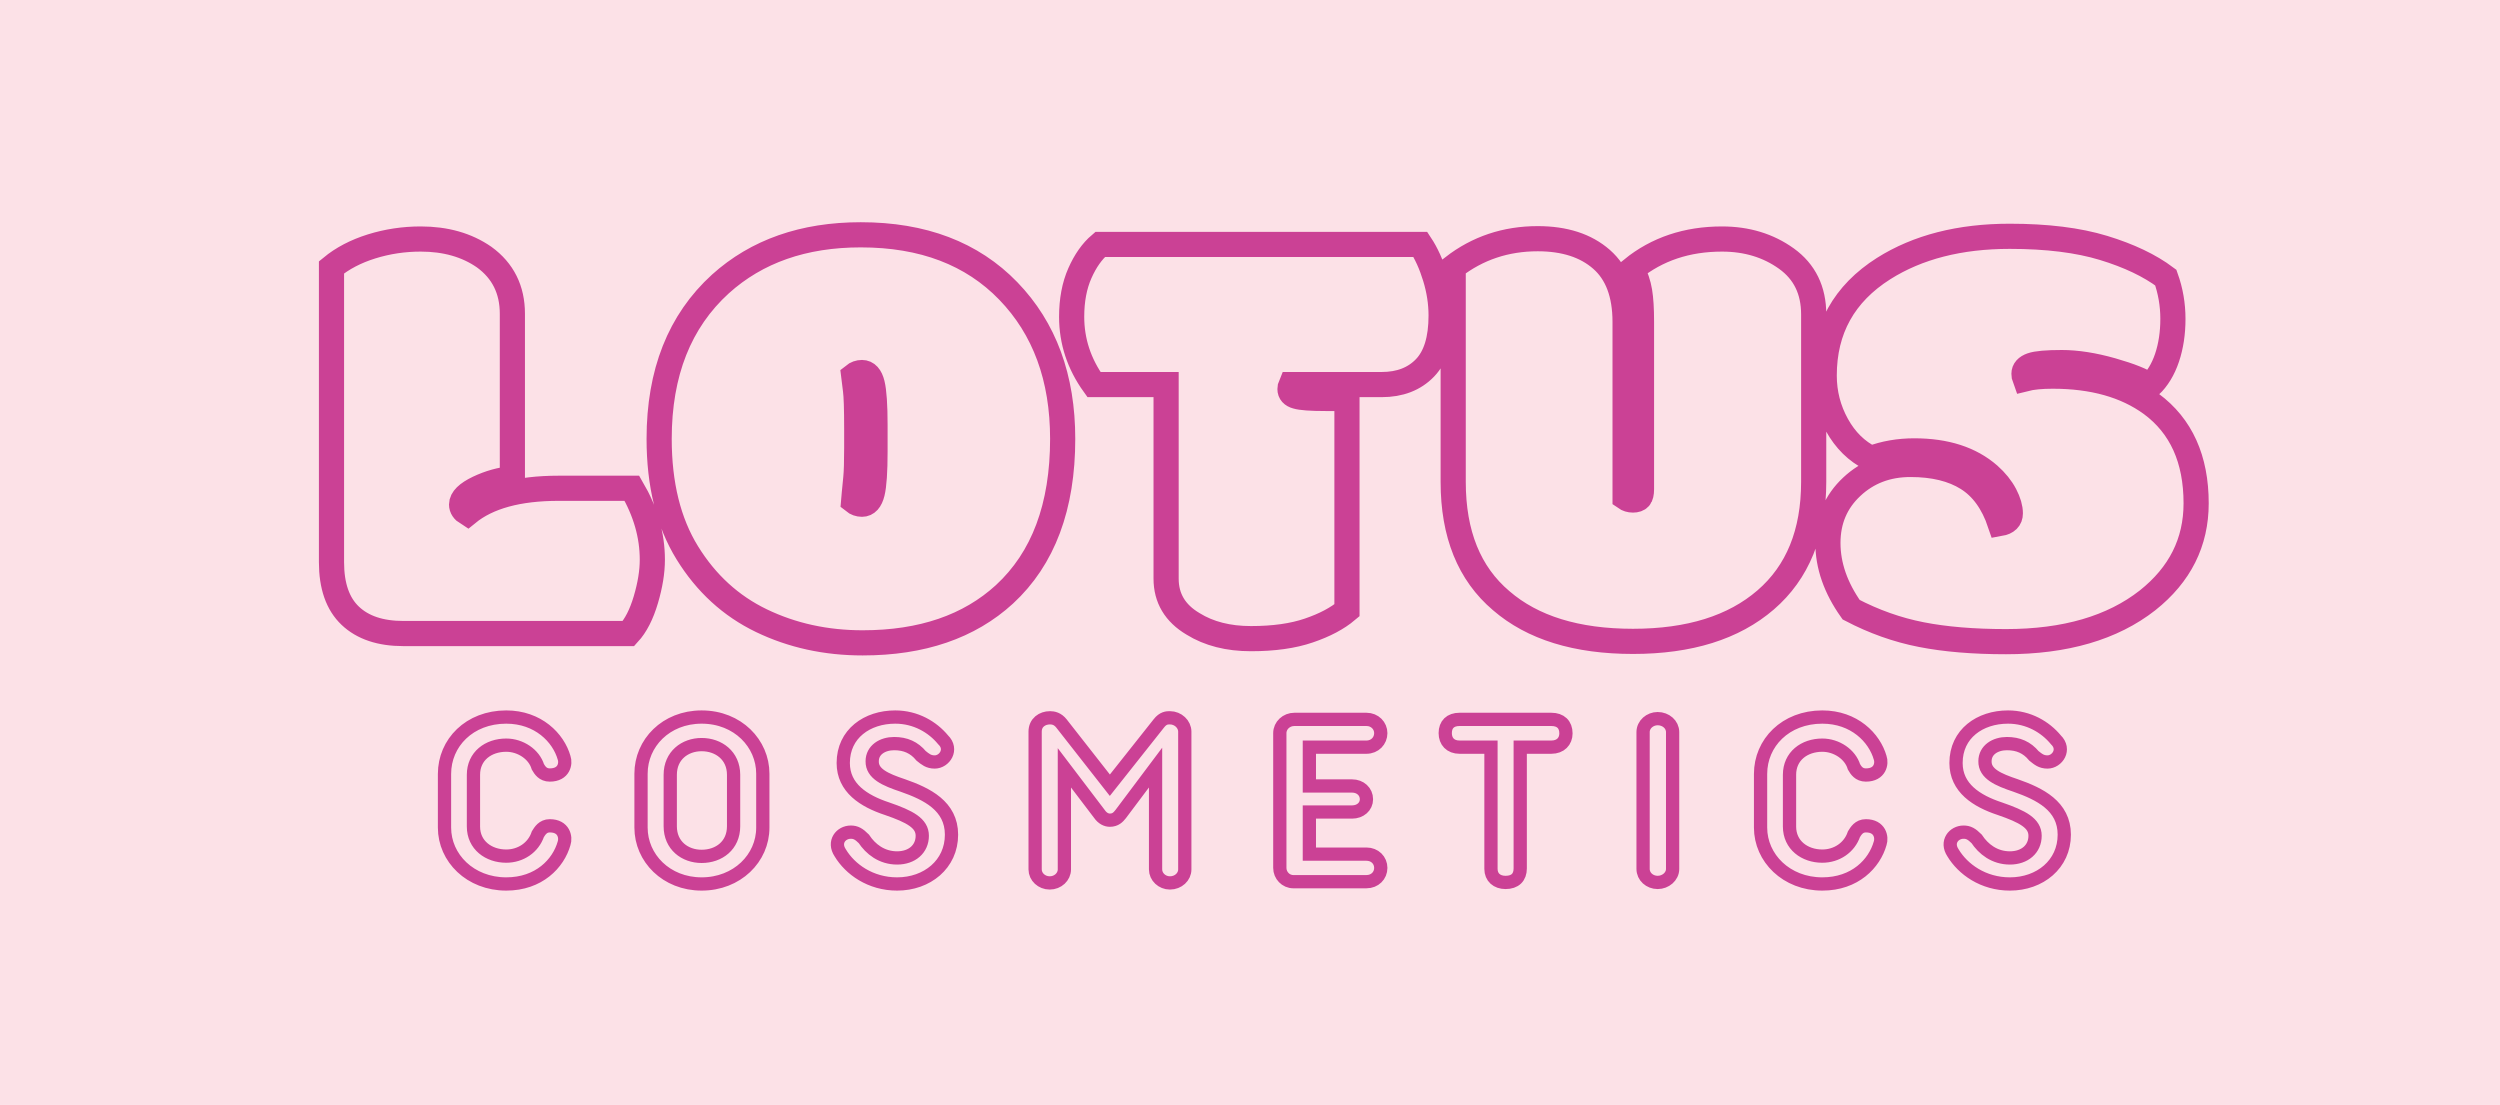
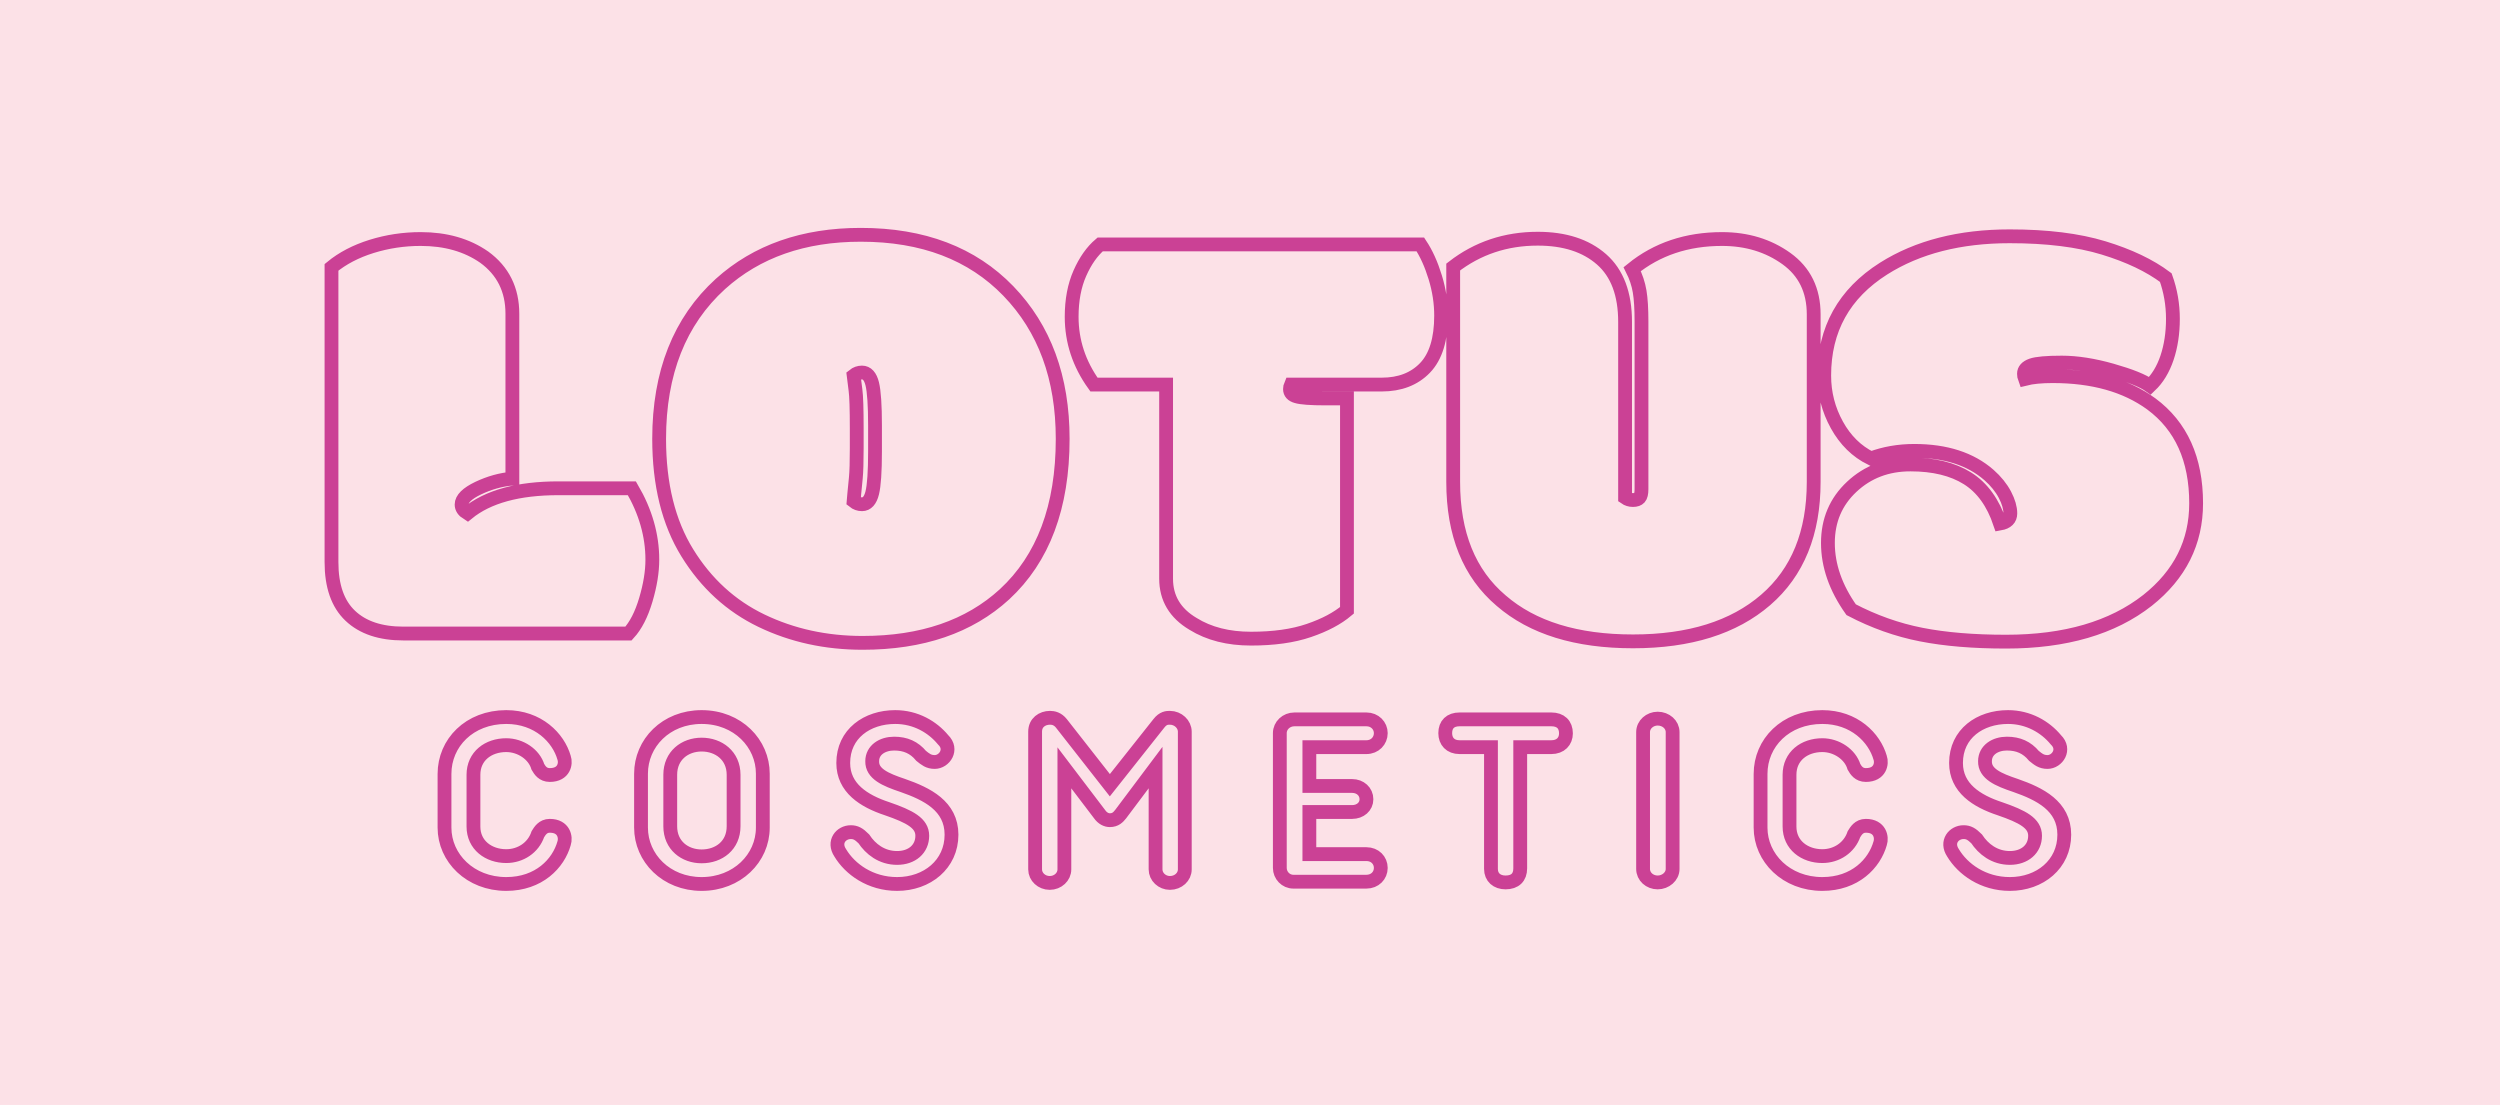
<svg xmlns="http://www.w3.org/2000/svg" width="181" height="80" viewBox="0 0 181 80" fill="none">
  <path d="M181 0H0V80H181V0Z" fill="#FCE1E7" />
-   <path d="M29.202 45.868C27.543 45.868 26.261 45.439 25.357 44.579C24.452 43.722 24 42.427 24 40.696V19.356C24.793 18.702 25.762 18.196 26.905 17.839C28.048 17.484 29.232 17.305 30.458 17.305C32.267 17.305 33.798 17.741 35.055 18.615C36.415 19.603 37.096 20.971 37.096 22.716V34.651C36.258 34.724 35.436 34.955 34.628 35.338C33.822 35.724 33.419 36.121 33.419 36.528C33.419 36.775 33.559 36.986 33.843 37.161C35.323 35.953 37.52 35.351 40.436 35.351H45.749C46.736 37.038 47.229 38.761 47.229 40.521C47.229 41.393 47.073 42.362 46.758 43.423C46.444 44.486 46.026 45.3 45.504 45.868H29.202ZM63.351 30.789C63.351 29.336 63.283 28.335 63.149 27.789C63.014 27.243 62.767 26.971 62.409 26.971C62.185 26.971 61.982 27.044 61.803 27.189C61.833 27.451 61.878 27.8 61.937 28.238C61.997 28.674 62.027 29.603 62.027 31.029V32.447C62.027 33.437 62.006 34.157 61.961 34.608C61.916 35.058 61.878 35.444 61.848 35.764C61.833 35.938 61.818 36.113 61.803 36.289C61.982 36.434 62.185 36.507 62.409 36.507C62.767 36.507 63.014 36.233 63.149 35.687C63.283 35.143 63.351 34.143 63.351 32.688V30.789ZM62.453 46.543C59.794 46.543 57.354 46.009 55.133 44.94C52.913 43.871 51.124 42.234 49.763 40.029C48.402 37.827 47.722 35.073 47.722 31.773C47.722 26.986 49.202 23.248 52.162 20.556C54.792 18.185 58.179 17 62.319 17C66.82 17 70.379 18.355 73.003 21.068C75.626 23.781 76.938 27.349 76.938 31.773C76.938 36.688 75.532 40.44 72.723 43.031C70.166 45.372 66.743 46.543 62.453 46.543ZM97.52 28.848V44.187C96.833 44.768 95.914 45.256 94.762 45.648C93.613 46.043 92.216 46.238 90.571 46.238C88.927 46.238 87.528 45.883 86.378 45.169C85.077 44.399 84.426 43.307 84.426 41.895V27.843H79.203C78.126 26.345 77.588 24.709 77.588 22.934C77.588 21.726 77.787 20.676 78.183 19.781C78.578 18.887 79.069 18.191 79.651 17.697H102.835C103.268 18.351 103.626 19.144 103.91 20.076C104.196 21.006 104.337 21.93 104.337 22.847C104.337 24.564 103.948 25.826 103.172 26.633C102.394 27.441 101.349 27.843 100.033 27.843H93.463C93.418 27.945 93.395 28.055 93.395 28.171C93.395 28.433 93.553 28.607 93.866 28.694C94.195 28.796 94.899 28.848 95.974 28.848H97.52ZM124.674 17.305C126.467 17.305 128.022 17.778 129.338 18.723C130.652 19.669 131.311 21.014 131.311 22.76V34.892C131.311 38.587 130.151 41.435 127.834 43.434C125.518 45.434 122.315 46.435 118.228 46.435C114.139 46.435 110.959 45.453 108.688 43.49C106.369 41.526 105.211 38.66 105.211 34.892V19.333C106.975 17.967 109.016 17.282 111.332 17.282C113.276 17.282 114.815 17.78 115.952 18.777C117.087 19.773 117.656 21.284 117.656 23.306V36.026C117.821 36.142 118.011 36.202 118.228 36.202C118.443 36.202 118.601 36.146 118.697 36.038C118.795 35.928 118.844 35.72 118.844 35.415V23.283C118.844 22.368 118.8 21.639 118.71 21.102C118.621 20.564 118.441 20.024 118.17 19.487C119.964 18.032 122.133 17.305 124.674 17.305ZM144.808 37.902C145.301 37.815 145.548 37.572 145.548 37.171C145.548 36.773 145.418 36.32 145.156 35.82C144.893 35.318 144.509 34.84 144.002 34.39C142.671 33.225 140.868 32.644 138.597 32.644C137.477 32.644 136.43 32.827 135.457 33.19C134.427 32.682 133.604 31.874 132.992 30.768C132.38 29.662 132.073 28.47 132.073 27.189C132.073 23.843 133.508 21.261 136.377 19.443C138.844 17.886 141.886 17.108 145.503 17.108C148.193 17.108 150.458 17.388 152.296 17.949C154.135 18.509 155.639 19.225 156.803 20.097C157.147 21.058 157.319 22.054 157.319 23.088C157.319 24.119 157.176 25.058 156.893 25.902C156.609 26.745 156.197 27.422 155.66 27.93C155.152 27.567 154.233 27.196 152.902 26.818C151.571 26.44 150.362 26.251 149.27 26.251C148.178 26.251 147.451 26.316 147.084 26.446C146.717 26.579 146.536 26.783 146.536 27.059C146.536 27.189 146.557 27.312 146.602 27.43C147.124 27.297 147.798 27.233 148.619 27.233C151.535 27.233 153.911 27.901 155.75 29.24C157.917 30.84 159 33.24 159 36.441C159 39.264 157.827 41.605 155.481 43.467C152.941 45.459 149.524 46.456 145.234 46.456C142.873 46.456 140.824 46.285 139.09 45.943C137.356 45.603 135.669 45.003 134.024 44.143C132.902 42.558 132.341 40.947 132.341 39.311C132.341 37.674 132.917 36.318 134.069 35.241C135.218 34.164 136.635 33.626 138.318 33.626C139.998 33.626 141.374 33.96 142.443 34.631C143.511 35.299 144.3 36.391 144.808 37.902Z" stroke="#CB4195" stroke-width="1.822" />
-   <path d="M40.843 61.045C40.981 60.636 40.843 59.788 39.803 59.788C39.297 59.788 39.082 60.175 38.942 60.395C38.608 61.376 37.689 61.983 36.651 61.983C35.378 61.983 34.278 61.189 34.278 59.842V56.093C34.278 54.743 35.354 53.949 36.651 53.949C37.689 53.949 38.669 54.613 38.942 55.519C39.082 55.758 39.297 56.111 39.803 56.111C40.862 56.111 40.981 55.258 40.843 54.87C40.43 53.412 38.961 51.914 36.651 51.914C33.985 51.914 32.182 53.783 32.182 56.034V59.918C32.182 62.115 34.042 64 36.651 64C39.018 64 40.43 62.52 40.843 61.045ZM46.41 59.918C46.41 62.115 48.232 64 50.797 64C53.368 64 55.228 62.133 55.228 59.918V56.016C55.228 53.837 53.425 51.914 50.797 51.914C48.213 51.914 46.41 53.801 46.41 56.016V59.918ZM48.526 56.093C48.526 54.707 49.583 53.909 50.797 53.909C52.032 53.909 53.112 54.707 53.112 56.093V59.824C53.112 61.207 52.056 62.001 50.797 62.001C49.583 62.001 48.526 61.207 48.526 59.824V56.093ZM61.051 55.24C61.051 57.053 62.539 57.995 64.223 58.551C65.888 59.124 66.773 59.601 66.773 60.509C66.773 61.47 66.026 62.115 64.951 62.115C63.832 62.115 63.028 61.47 62.539 60.73C62.186 60.377 61.95 60.247 61.597 60.247C60.893 60.247 60.304 60.95 60.832 61.745C61.54 62.927 63.009 64 64.951 64C67.124 64 68.889 62.575 68.889 60.431C68.889 58.344 67.105 57.478 65.363 56.868C64.085 56.443 63.128 56.016 63.147 55.114C63.147 54.296 63.889 53.837 64.736 53.837C65.559 53.837 66.186 54.116 66.692 54.725C66.99 54.964 67.224 55.168 67.672 55.168C68.376 55.168 69.004 54.26 68.281 53.562C67.515 52.636 66.301 51.914 64.812 51.914C62.792 51.914 61.051 53.115 61.051 55.24ZM84.703 51.968C84.506 51.968 84.214 51.968 83.9 52.375L80.353 56.85L76.846 52.375C76.57 52.029 76.257 51.968 76.023 51.968C75.453 51.968 74.943 52.321 74.943 52.971V62.945C74.943 63.481 75.415 63.924 76 63.924C76.589 63.924 77.061 63.481 77.061 62.945V55.591L79.606 58.94C79.823 59.25 80.1 59.381 80.353 59.381C80.765 59.381 80.961 59.16 81.137 58.94L83.663 55.573V62.945C83.663 63.481 84.133 63.924 84.703 63.924C85.309 63.924 85.779 63.481 85.779 62.945V52.971C85.779 52.434 85.29 51.968 84.703 51.968ZM98.931 63.834C99.538 63.834 99.969 63.391 99.969 62.837C99.969 62.282 99.538 61.839 98.931 61.839H94.798V58.789H97.892C98.481 58.789 98.931 58.402 98.931 57.865C98.931 57.31 98.481 56.905 97.892 56.905H94.798V54.094H98.931C99.538 54.094 99.969 53.635 99.969 53.079C99.969 52.542 99.538 52.083 98.931 52.083H93.715C93.133 52.083 92.659 52.524 92.659 53.079V62.837C92.659 63.373 93.088 63.834 93.639 63.834H98.931ZM105.672 52.083C105.007 52.083 104.635 52.452 104.635 53.079C104.635 53.671 105.007 54.094 105.672 54.094H107.946V62.909C107.946 63.517 108.375 63.888 109.003 63.888C109.691 63.888 110.064 63.517 110.064 62.873V54.094H112.318C112.983 54.094 113.375 53.671 113.375 53.097C113.375 52.452 112.983 52.083 112.318 52.083H105.672ZM121.098 53.007C121.098 52.452 120.605 52.029 120.016 52.029C119.452 52.029 118.959 52.452 118.959 53.007V62.909C118.959 63.463 119.433 63.888 120.016 63.888C120.585 63.888 121.098 63.463 121.098 62.909V53.007ZM136.126 61.045C136.264 60.636 136.126 59.788 135.088 59.788C134.58 59.788 134.365 60.175 134.227 60.395C133.891 61.376 132.972 61.983 131.934 61.983C130.661 61.983 129.561 61.189 129.561 59.842V56.093C129.561 54.743 130.637 53.949 131.934 53.949C132.972 53.949 133.952 54.613 134.227 55.519C134.365 55.758 134.58 56.111 135.088 56.111C136.145 56.111 136.264 55.258 136.126 54.87C135.713 53.412 134.246 51.914 131.934 51.914C129.27 51.914 127.465 53.783 127.465 56.034V59.918C127.465 62.115 129.327 64 131.934 64C134.303 64 135.713 62.52 136.126 61.045ZM141.616 55.24C141.616 57.053 143.105 57.995 144.789 58.551C146.454 59.124 147.339 59.601 147.339 60.509C147.339 61.47 146.592 62.115 145.516 62.115C144.398 62.115 143.594 61.47 143.105 60.73C142.752 60.377 142.516 60.247 142.163 60.247C141.459 60.247 140.87 60.95 141.397 61.745C142.105 62.927 143.575 64 145.516 64C147.689 64 149.454 62.575 149.454 60.431C149.454 58.344 147.67 57.478 145.929 56.868C144.651 56.443 143.694 56.016 143.713 55.114C143.713 54.296 144.455 53.837 145.301 53.837C146.124 53.837 146.752 54.116 147.258 54.725C147.555 54.964 147.789 55.168 148.238 55.168C148.942 55.168 149.569 54.26 148.846 53.562C148.081 52.636 146.866 51.914 145.378 51.914C143.358 51.914 141.616 53.115 141.616 55.24Z" stroke="#CB4195" stroke-width="0.96" />
+   <path d="M29.202 45.868C27.543 45.868 26.261 45.439 25.357 44.579C24.452 43.722 24 42.427 24 40.696V19.356C24.793 18.702 25.762 18.196 26.905 17.839C28.048 17.484 29.232 17.305 30.458 17.305C32.267 17.305 33.798 17.741 35.055 18.615C36.415 19.603 37.096 20.971 37.096 22.716V34.651C36.258 34.724 35.436 34.955 34.628 35.338C33.822 35.724 33.419 36.121 33.419 36.528C33.419 36.775 33.559 36.986 33.843 37.161C35.323 35.953 37.52 35.351 40.436 35.351H45.749C46.736 37.038 47.229 38.761 47.229 40.521C47.229 41.393 47.073 42.362 46.758 43.423C46.444 44.486 46.026 45.3 45.504 45.868H29.202ZM63.351 30.789C63.351 29.336 63.283 28.335 63.149 27.789C63.014 27.243 62.767 26.971 62.409 26.971C62.185 26.971 61.982 27.044 61.803 27.189C61.833 27.451 61.878 27.8 61.937 28.238C61.997 28.674 62.027 29.603 62.027 31.029V32.447C62.027 33.437 62.006 34.157 61.961 34.608C61.916 35.058 61.878 35.444 61.848 35.764C61.833 35.938 61.818 36.113 61.803 36.289C61.982 36.434 62.185 36.507 62.409 36.507C62.767 36.507 63.014 36.233 63.149 35.687C63.283 35.143 63.351 34.143 63.351 32.688V30.789ZM62.453 46.543C59.794 46.543 57.354 46.009 55.133 44.94C52.913 43.871 51.124 42.234 49.763 40.029C48.402 37.827 47.722 35.073 47.722 31.773C47.722 26.986 49.202 23.248 52.162 20.556C54.792 18.185 58.179 17 62.319 17C66.82 17 70.379 18.355 73.003 21.068C75.626 23.781 76.938 27.349 76.938 31.773C76.938 36.688 75.532 40.44 72.723 43.031C70.166 45.372 66.743 46.543 62.453 46.543ZM97.52 28.848V44.187C96.833 44.768 95.914 45.256 94.762 45.648C93.613 46.043 92.216 46.238 90.571 46.238C88.927 46.238 87.528 45.883 86.378 45.169C85.077 44.399 84.426 43.307 84.426 41.895V27.843H79.203C78.126 26.345 77.588 24.709 77.588 22.934C77.588 21.726 77.787 20.676 78.183 19.781C78.578 18.887 79.069 18.191 79.651 17.697H102.835C103.268 18.351 103.626 19.144 103.91 20.076C104.196 21.006 104.337 21.93 104.337 22.847C104.337 24.564 103.948 25.826 103.172 26.633C102.394 27.441 101.349 27.843 100.033 27.843H93.463C93.418 27.945 93.395 28.055 93.395 28.171C93.395 28.433 93.553 28.607 93.866 28.694C94.195 28.796 94.899 28.848 95.974 28.848H97.52ZM124.674 17.305C126.467 17.305 128.022 17.778 129.338 18.723C130.652 19.669 131.311 21.014 131.311 22.76V34.892C131.311 38.587 130.151 41.435 127.834 43.434C125.518 45.434 122.315 46.435 118.228 46.435C114.139 46.435 110.959 45.453 108.688 43.49C106.369 41.526 105.211 38.66 105.211 34.892V19.333C106.975 17.967 109.016 17.282 111.332 17.282C113.276 17.282 114.815 17.78 115.952 18.777C117.087 19.773 117.656 21.284 117.656 23.306V36.026C117.821 36.142 118.011 36.202 118.228 36.202C118.443 36.202 118.601 36.146 118.697 36.038C118.795 35.928 118.844 35.72 118.844 35.415V23.283C118.844 22.368 118.8 21.639 118.71 21.102C118.621 20.564 118.441 20.024 118.17 19.487C119.964 18.032 122.133 17.305 124.674 17.305ZM144.808 37.902C145.301 37.815 145.548 37.572 145.548 37.171C145.548 36.773 145.418 36.32 145.156 35.82C144.893 35.318 144.509 34.84 144.002 34.39C142.671 33.225 140.868 32.644 138.597 32.644C137.477 32.644 136.43 32.827 135.457 33.19C134.427 32.682 133.604 31.874 132.992 30.768C132.38 29.662 132.073 28.47 132.073 27.189C132.073 23.843 133.508 21.261 136.377 19.443C138.844 17.886 141.886 17.108 145.503 17.108C148.193 17.108 150.458 17.388 152.296 17.949C154.135 18.509 155.639 19.225 156.803 20.097C157.147 21.058 157.319 22.054 157.319 23.088C157.319 24.119 157.176 25.058 156.893 25.902C156.609 26.745 156.197 27.422 155.66 27.93C155.152 27.567 154.233 27.196 152.902 26.818C151.571 26.44 150.362 26.251 149.27 26.251C148.178 26.251 147.451 26.316 147.084 26.446C146.717 26.579 146.536 26.783 146.536 27.059C146.536 27.189 146.557 27.312 146.602 27.43C147.124 27.297 147.798 27.233 148.619 27.233C151.535 27.233 153.911 27.901 155.75 29.24C157.917 30.84 159 33.24 159 36.441C159 39.264 157.827 41.605 155.481 43.467C152.941 45.459 149.524 46.456 145.234 46.456C142.873 46.456 140.824 46.285 139.09 45.943C137.356 45.603 135.669 45.003 134.024 44.143C132.902 42.558 132.341 40.947 132.341 39.311C132.341 37.674 132.917 36.318 134.069 35.241C135.218 34.164 136.635 33.626 138.318 33.626C139.998 33.626 141.374 33.96 142.443 34.631C143.511 35.299 144.3 36.391 144.808 37.902Z" stroke="#CB4195" strokeWidth="1.822" />
+   <path d="M40.843 61.045C40.981 60.636 40.843 59.788 39.803 59.788C39.297 59.788 39.082 60.175 38.942 60.395C38.608 61.376 37.689 61.983 36.651 61.983C35.378 61.983 34.278 61.189 34.278 59.842V56.093C34.278 54.743 35.354 53.949 36.651 53.949C37.689 53.949 38.669 54.613 38.942 55.519C39.082 55.758 39.297 56.111 39.803 56.111C40.862 56.111 40.981 55.258 40.843 54.87C40.43 53.412 38.961 51.914 36.651 51.914C33.985 51.914 32.182 53.783 32.182 56.034V59.918C32.182 62.115 34.042 64 36.651 64C39.018 64 40.43 62.52 40.843 61.045ZM46.41 59.918C46.41 62.115 48.232 64 50.797 64C53.368 64 55.228 62.133 55.228 59.918V56.016C55.228 53.837 53.425 51.914 50.797 51.914C48.213 51.914 46.41 53.801 46.41 56.016V59.918ZM48.526 56.093C48.526 54.707 49.583 53.909 50.797 53.909C52.032 53.909 53.112 54.707 53.112 56.093V59.824C53.112 61.207 52.056 62.001 50.797 62.001C49.583 62.001 48.526 61.207 48.526 59.824V56.093ZM61.051 55.24C61.051 57.053 62.539 57.995 64.223 58.551C65.888 59.124 66.773 59.601 66.773 60.509C66.773 61.47 66.026 62.115 64.951 62.115C63.832 62.115 63.028 61.47 62.539 60.73C62.186 60.377 61.95 60.247 61.597 60.247C60.893 60.247 60.304 60.95 60.832 61.745C61.54 62.927 63.009 64 64.951 64C67.124 64 68.889 62.575 68.889 60.431C68.889 58.344 67.105 57.478 65.363 56.868C64.085 56.443 63.128 56.016 63.147 55.114C63.147 54.296 63.889 53.837 64.736 53.837C65.559 53.837 66.186 54.116 66.692 54.725C66.99 54.964 67.224 55.168 67.672 55.168C68.376 55.168 69.004 54.26 68.281 53.562C67.515 52.636 66.301 51.914 64.812 51.914C62.792 51.914 61.051 53.115 61.051 55.24ZM84.703 51.968C84.506 51.968 84.214 51.968 83.9 52.375L80.353 56.85L76.846 52.375C76.57 52.029 76.257 51.968 76.023 51.968C75.453 51.968 74.943 52.321 74.943 52.971V62.945C74.943 63.481 75.415 63.924 76 63.924C76.589 63.924 77.061 63.481 77.061 62.945V55.591L79.606 58.94C79.823 59.25 80.1 59.381 80.353 59.381C80.765 59.381 80.961 59.16 81.137 58.94L83.663 55.573V62.945C83.663 63.481 84.133 63.924 84.703 63.924C85.309 63.924 85.779 63.481 85.779 62.945V52.971C85.779 52.434 85.29 51.968 84.703 51.968ZM98.931 63.834C99.538 63.834 99.969 63.391 99.969 62.837C99.969 62.282 99.538 61.839 98.931 61.839H94.798V58.789H97.892C98.481 58.789 98.931 58.402 98.931 57.865C98.931 57.31 98.481 56.905 97.892 56.905H94.798V54.094H98.931C99.538 54.094 99.969 53.635 99.969 53.079C99.969 52.542 99.538 52.083 98.931 52.083H93.715C93.133 52.083 92.659 52.524 92.659 53.079V62.837C92.659 63.373 93.088 63.834 93.639 63.834H98.931ZM105.672 52.083C105.007 52.083 104.635 52.452 104.635 53.079C104.635 53.671 105.007 54.094 105.672 54.094H107.946V62.909C107.946 63.517 108.375 63.888 109.003 63.888C109.691 63.888 110.064 63.517 110.064 62.873V54.094H112.318C112.983 54.094 113.375 53.671 113.375 53.097C113.375 52.452 112.983 52.083 112.318 52.083H105.672ZM121.098 53.007C121.098 52.452 120.605 52.029 120.016 52.029C119.452 52.029 118.959 52.452 118.959 53.007V62.909C118.959 63.463 119.433 63.888 120.016 63.888C120.585 63.888 121.098 63.463 121.098 62.909V53.007ZM136.126 61.045C136.264 60.636 136.126 59.788 135.088 59.788C134.58 59.788 134.365 60.175 134.227 60.395C133.891 61.376 132.972 61.983 131.934 61.983C130.661 61.983 129.561 61.189 129.561 59.842V56.093C129.561 54.743 130.637 53.949 131.934 53.949C132.972 53.949 133.952 54.613 134.227 55.519C134.365 55.758 134.58 56.111 135.088 56.111C136.145 56.111 136.264 55.258 136.126 54.87C135.713 53.412 134.246 51.914 131.934 51.914C129.27 51.914 127.465 53.783 127.465 56.034V59.918C127.465 62.115 129.327 64 131.934 64C134.303 64 135.713 62.52 136.126 61.045ZM141.616 55.24C141.616 57.053 143.105 57.995 144.789 58.551C146.454 59.124 147.339 59.601 147.339 60.509C147.339 61.47 146.592 62.115 145.516 62.115C144.398 62.115 143.594 61.47 143.105 60.73C142.752 60.377 142.516 60.247 142.163 60.247C141.459 60.247 140.87 60.95 141.397 61.745C142.105 62.927 143.575 64 145.516 64C147.689 64 149.454 62.575 149.454 60.431C149.454 58.344 147.67 57.478 145.929 56.868C144.651 56.443 143.694 56.016 143.713 55.114C143.713 54.296 144.455 53.837 145.301 53.837C146.124 53.837 146.752 54.116 147.258 54.725C147.555 54.964 147.789 55.168 148.238 55.168C148.942 55.168 149.569 54.26 148.846 53.562C148.081 52.636 146.866 51.914 145.378 51.914C143.358 51.914 141.616 53.115 141.616 55.24Z" stroke="#CB4195" strokeWidth="0.96" />
</svg>
